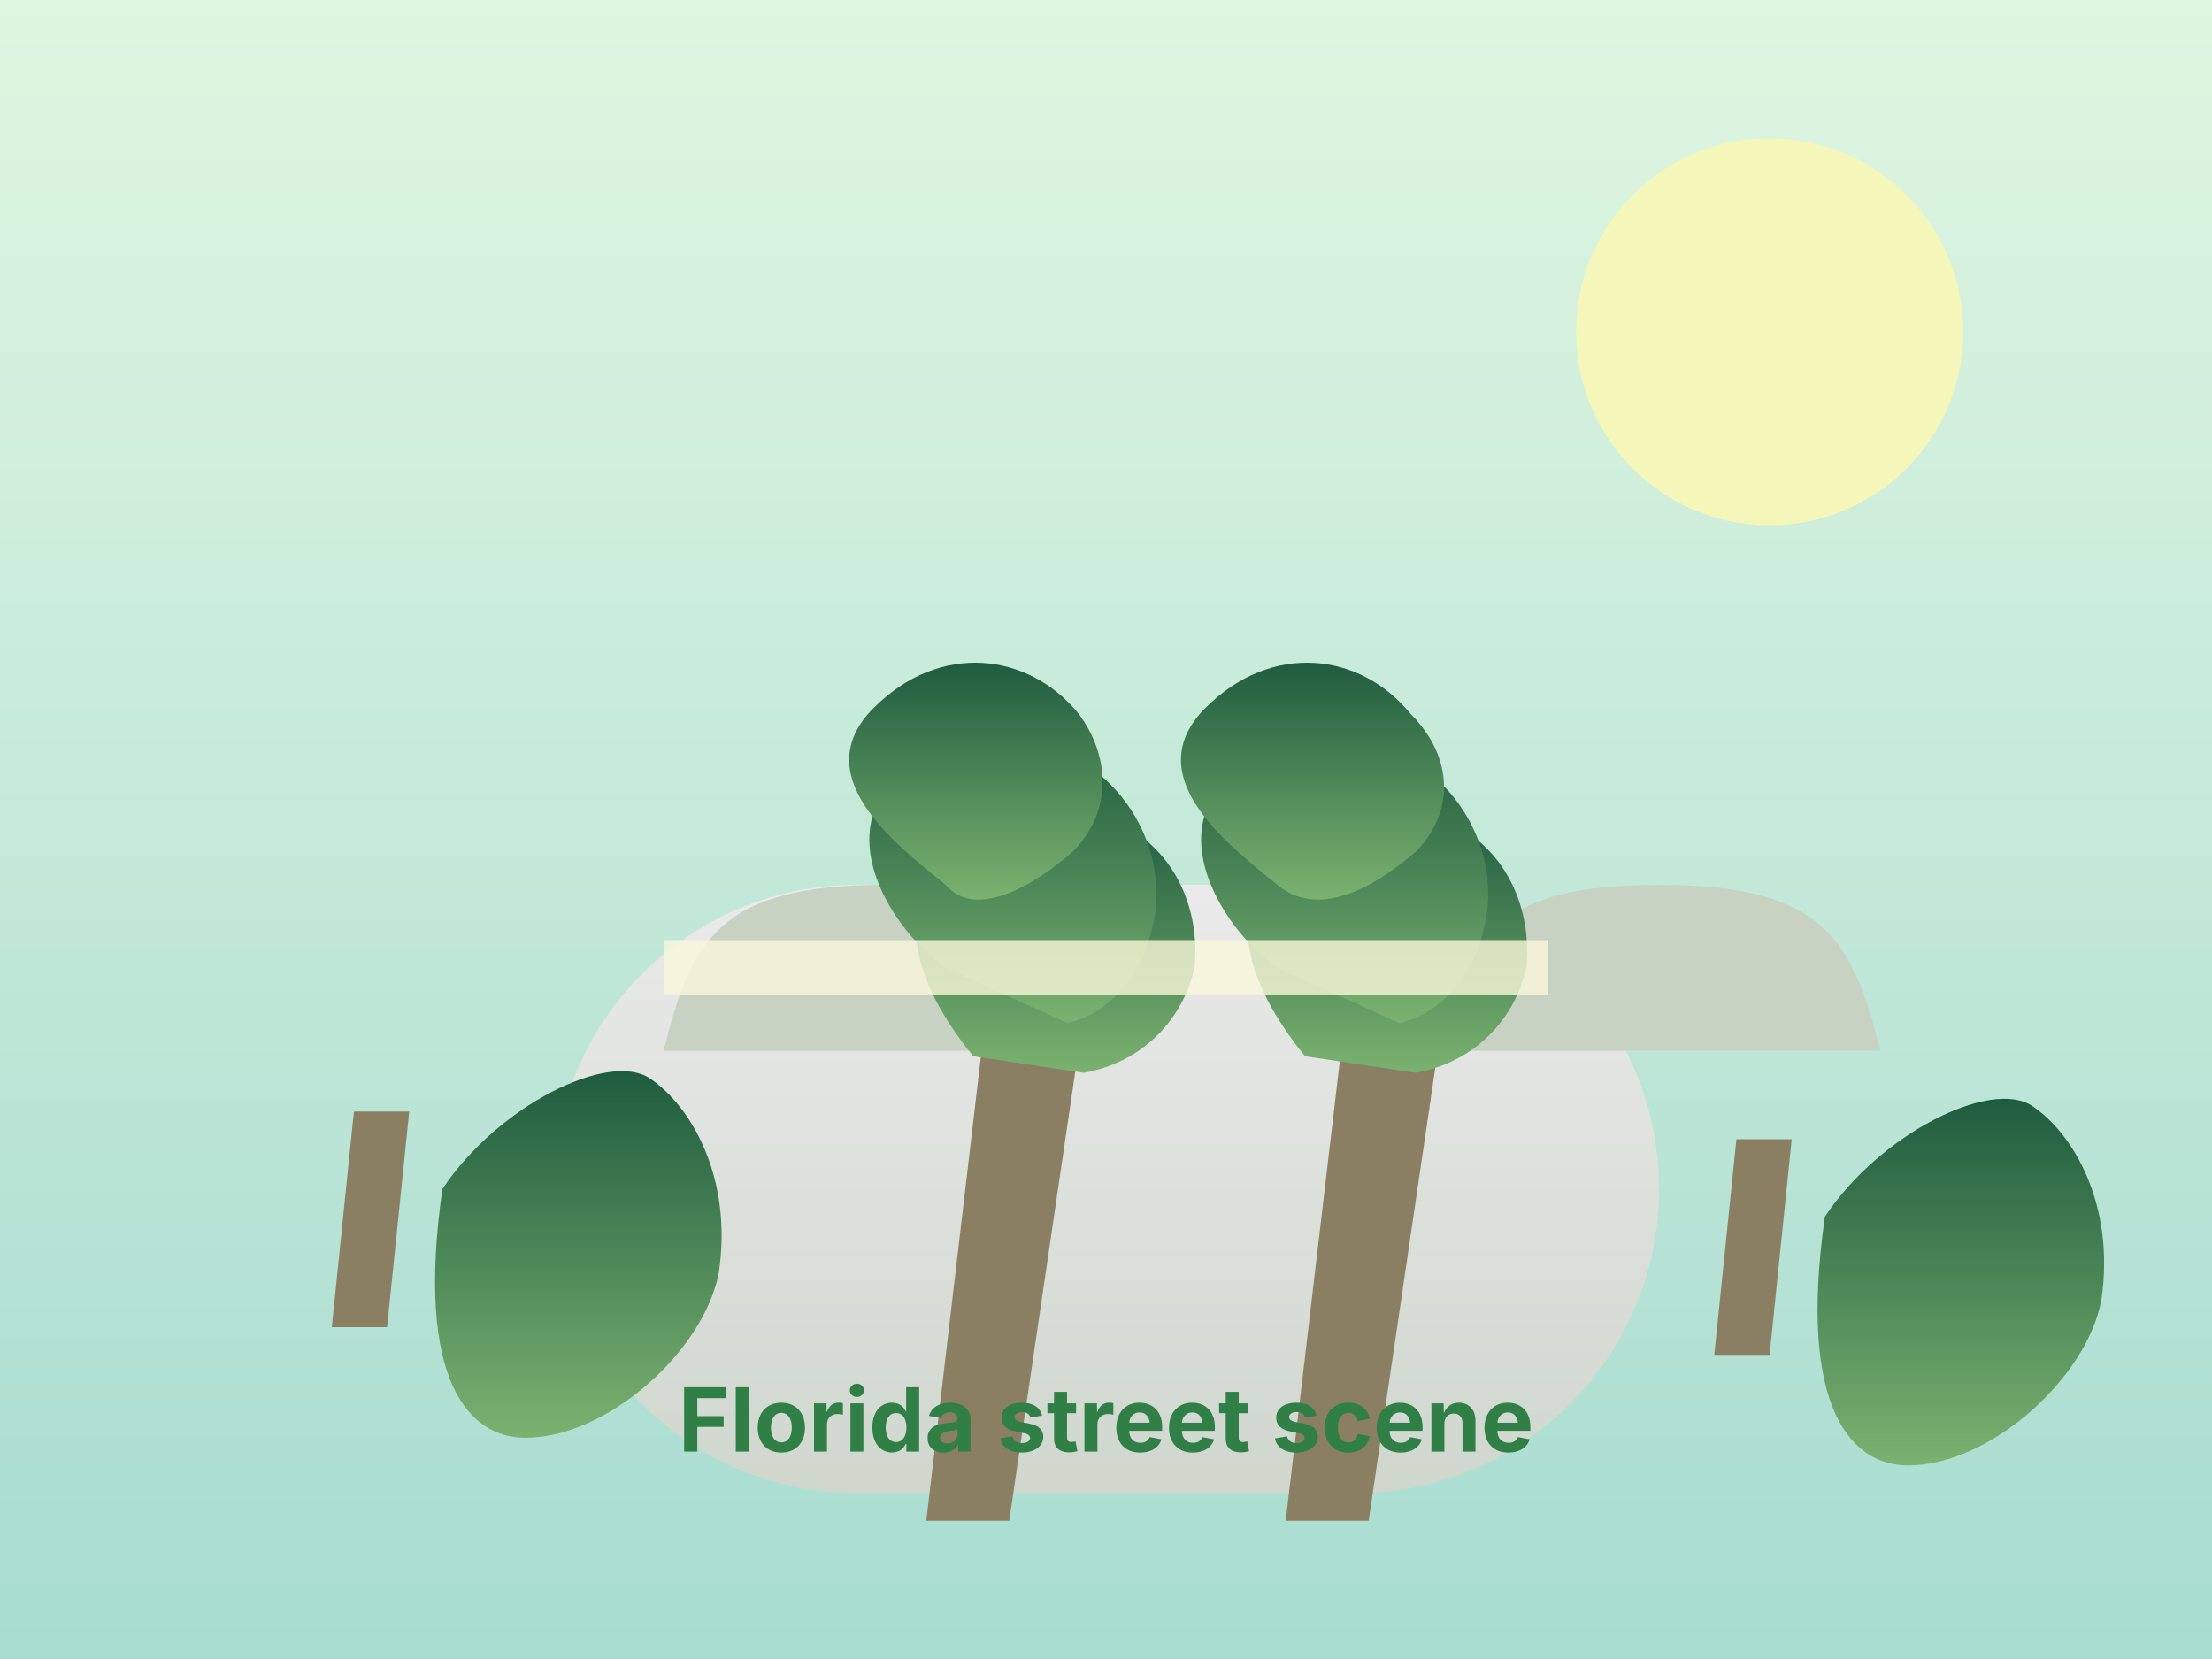
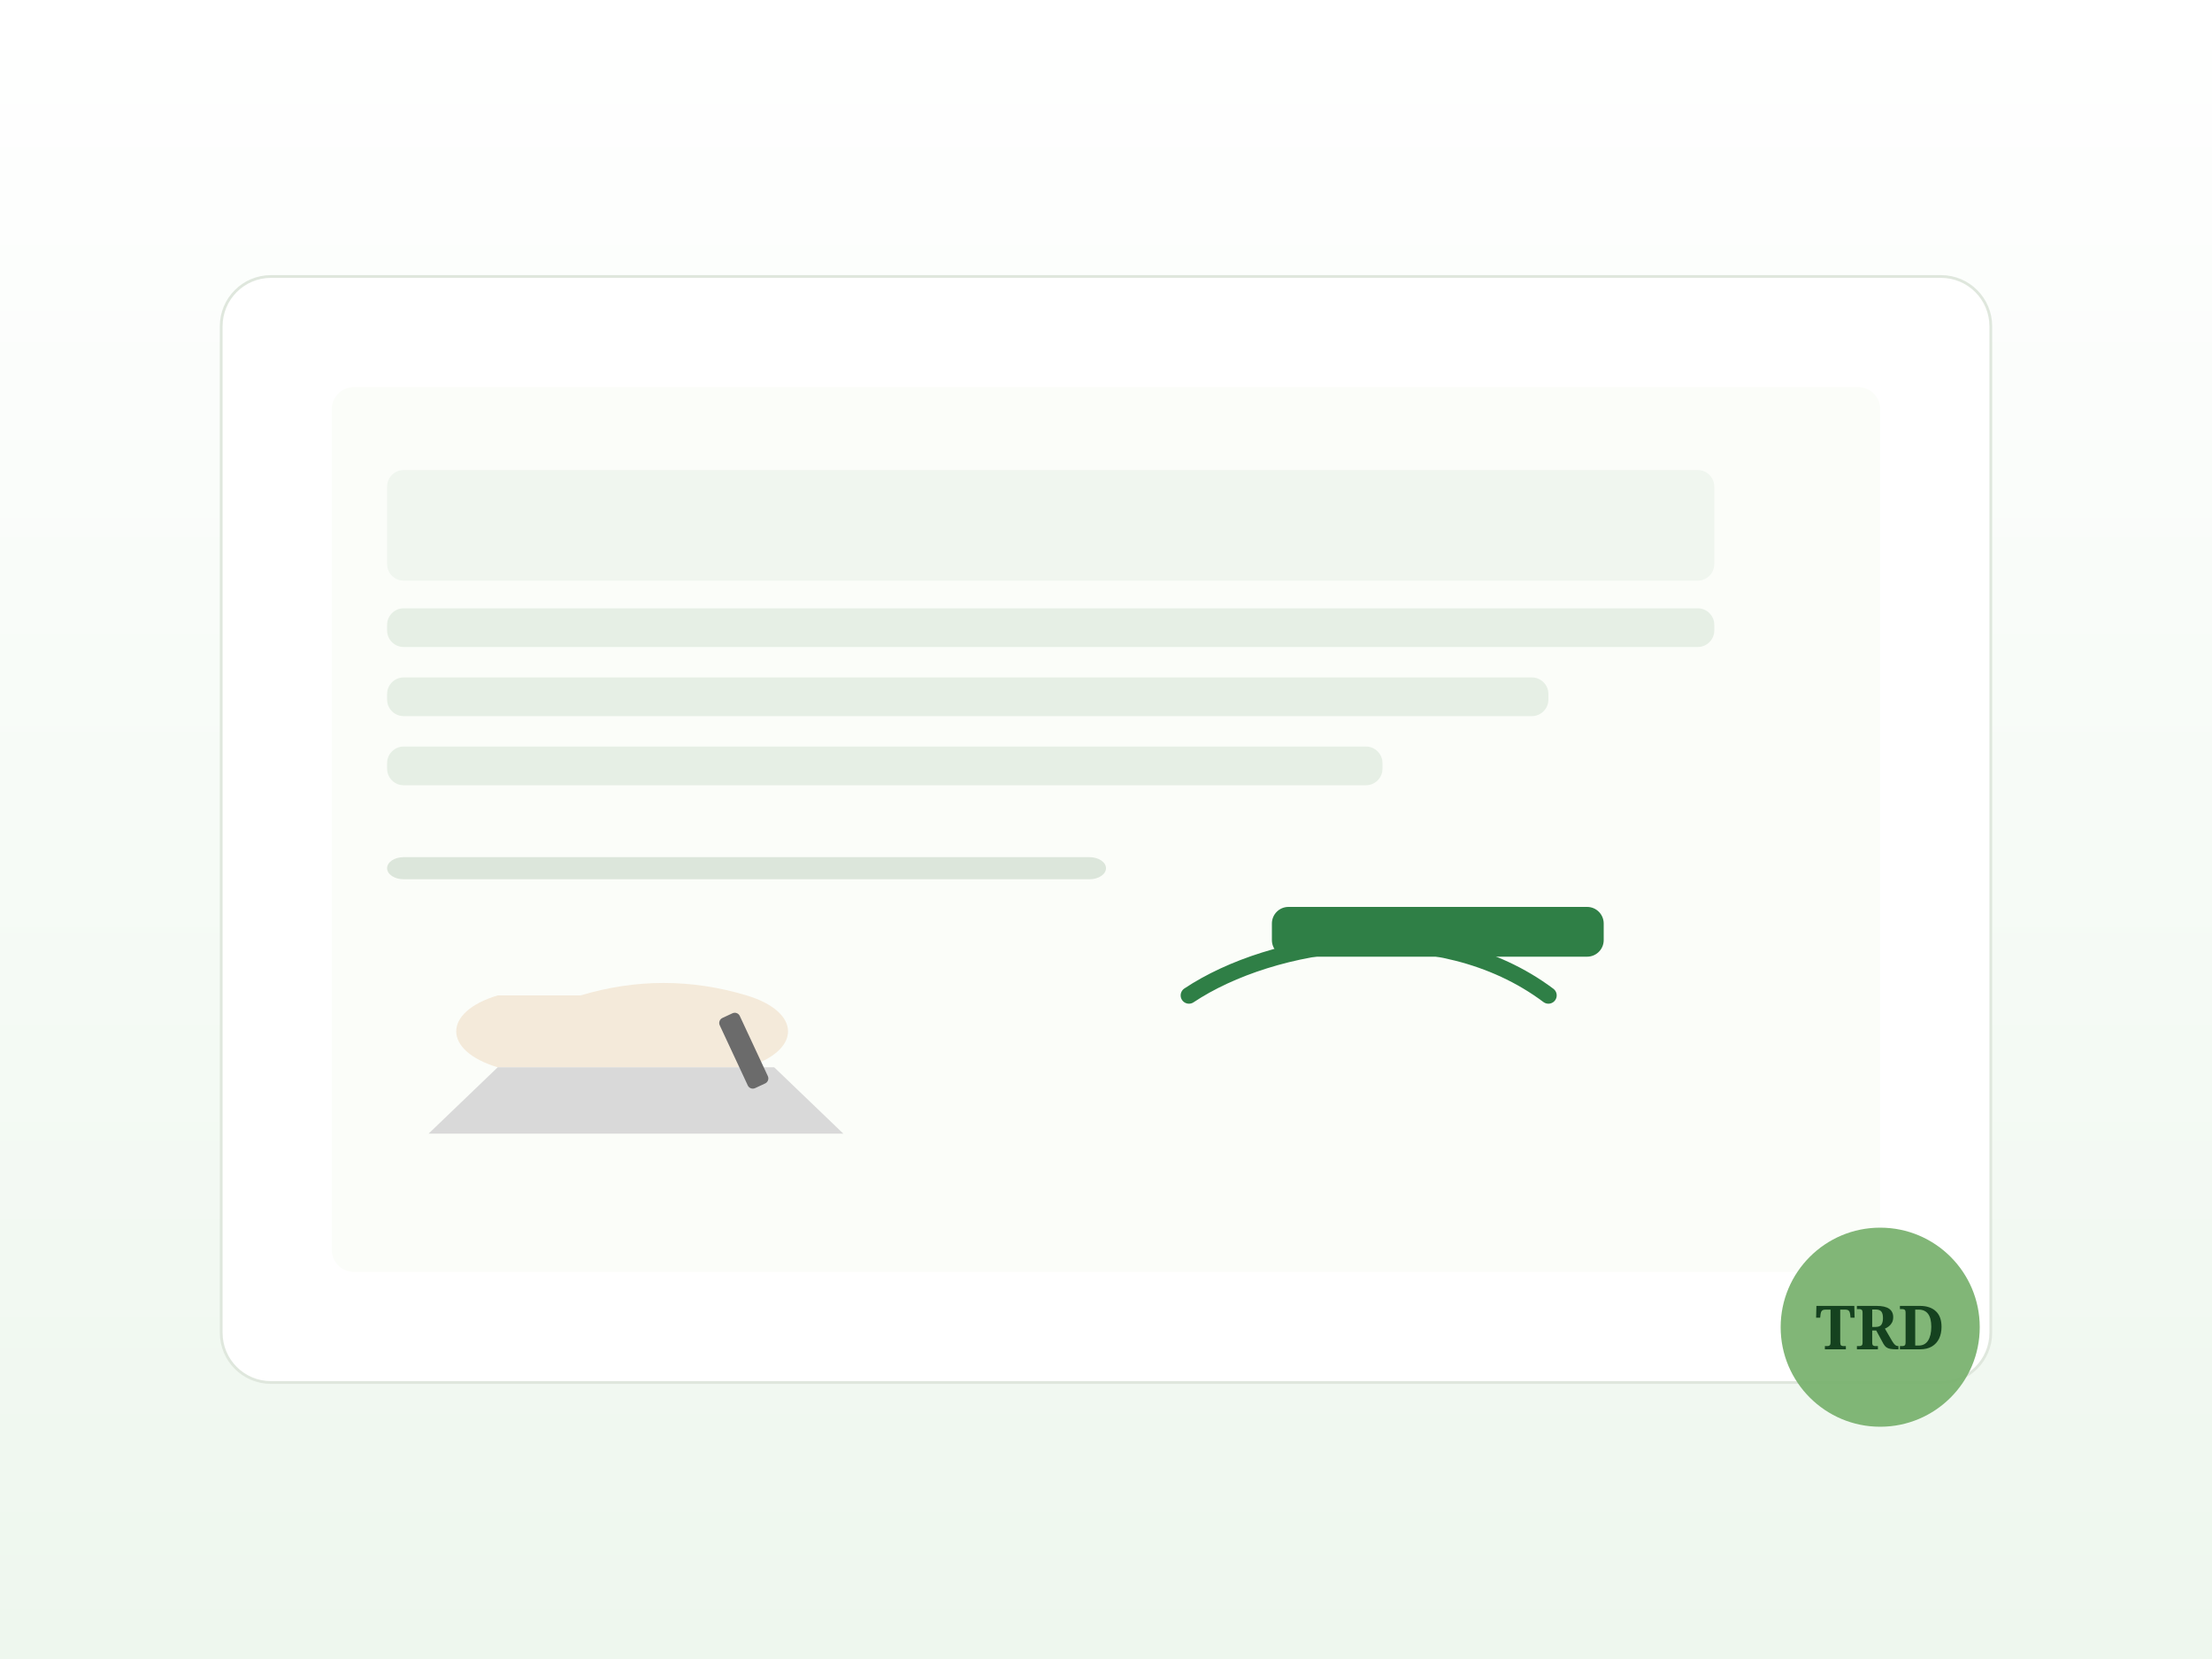
<svg xmlns="http://www.w3.org/2000/svg" width="800" height="600" viewBox="0 0 800 600">
  <defs>
-     <linearGradient id="sky" x1="0" y1="0" x2="0" y2="1">
-       <stop offset="0%" stop-color="#dff6e0" />
-       <stop offset="100%" stop-color="#a8dcd1" />
-     </linearGradient>
-     <linearGradient id="road" x1="0" y1="0" x2="0" y2="1">
-       <stop offset="0%" stop-color="#eaeaea" />
-       <stop offset="100%" stop-color="#cfd7cd" />
-     </linearGradient>
-     <linearGradient id="palm" x1="0" y1="0" x2="0" y2="1">
-       <stop offset="0%" stop-color="#1f5c3f" />
-       <stop offset="100%" stop-color="#7bb270" />
+     <linearGradient id="bg" x1="0" y1="0" x2="0" y2="1">
+       <stop offset="0%" stop-color="#ffffff" />
+       <stop offset="100%" stop-color="#eef7ee" />
    </linearGradient>
  </defs>
-   <rect width="800" height="600" fill="url(#sky)" />
-   <circle cx="640" cy="120" r="70" fill="#f5f6b9" />
-   <rect x="200" y="320" width="400" height="220" rx="110" fill="url(#road)" />
-   <path d="M240 380 C250 340, 260 320, 320 320 C380 320, 390 340, 400 380" fill="#c7d2c2" />
-   <path d="M520 380 C530 340, 540 320, 600 320 C660 320, 670 340, 680 380" fill="#c7d2c2" />
-   <path d="M335 550 L365 550 L390 380 L355 380 Z" fill="#8a7f62" />
-   <path d="M465 550 L495 550 L520 380 L485 380 Z" fill="#8a7f62" />
-   <g fill="url(#palm)">
-     <path d="M352 382 C334 360, 320 330, 344 308 C363 292, 392 288, 412 302 C426 312, 434 330, 432 350 C428 368, 414 384, 392 388 Z" />
-     <path d="M342 350 C322 336, 302 302, 324 282 C343 266, 372 262, 392 276 C408 286, 420 306, 418 328 C416 348, 404 366, 386 370 Z" />
-     <path d="M342 320 C322 304, 292 280, 316 256 C340 232, 372 236, 390 258 C402 274, 402 294, 388 308 C372 322, 352 332, 342 320 Z" />
-     <path d="M472 382 C454 360, 440 330, 464 308 C483 292, 512 288, 532 302 C546 312, 554 330, 552 350 C548 368, 534 384, 512 388 Z" />
-     <path d="M462 350 C442 336, 422 302, 444 282 C463 266, 492 262, 512 276 C528 286, 540 306, 538 328 C536 348, 524 366, 506 370 Z" />
-     <path d="M462 320 C442 304, 412 280, 436 256 C460 232, 492 236, 510 258 C526 274, 526 294, 512 308 C496 322, 476 332, 462 320 Z" />
+   <rect width="800" height="600" fill="url(#bg)" />
+   <rect x="80" y="100" width="640" height="400" rx="18" fill="#ffffff" stroke="#dfe7dd" />
+   <rect x="120" y="140" width="560" height="320" rx="8" fill="#fbfdf9" />
+   <rect x="140" y="170" width="480" height="40" rx="6" fill="#f0f6ef" />
+   <rect x="140" y="220" width="480" height="14" rx="6" fill="#e6efe5" />
+   <rect x="140" y="245" width="420" height="14" rx="6" fill="#e6efe5" />
+   <rect x="140" y="270" width="360" height="14" rx="6" fill="#e6efe5" />
+   <rect x="140" y="310" width="260" height="8" rx="6" fill="#dce6db" />
+   <path d="M430 360 C460 340, 520 330, 560 360" stroke="#2f7f46" stroke-width="6" fill="none" stroke-linecap="round" />
+   <rect x="460" y="328" width="120" height="18" rx="6" fill="#2f7f46" />
+   <g transform="translate(120,360)">
+     <path d="M90 0 C110 -6, 130 -6, 150 0 C170 6, 170 20, 150 26 L60 26 C40 20, 40 6, 60 0 Z" fill="#f4eada" />
+     <path d="M60 26 L160 26 L185 50 L35 50 Z" fill="#d9d9d9" />
+     <rect x="145" y="6" width="8" height="28" rx="2" fill="#6b6b6b" transform="rotate(-25 149 20)" />
  </g>
-   <path d="M160 430 C180 400, 220 380, 235 390 C250 400, 265 426, 260 460 C255 488, 220 520, 190 520 C170 520, 150 500, 160 430 Z" fill="url(#palm)" />
-   <path d="M120 480 L140 480 L148 402 L128 402 Z" fill="#8a7f62" />
-   <path d="M660 440 C680 410, 720 390, 735 400 C750 410, 765 436, 760 470 C755 498, 720 530, 690 530 C670 530, 650 510, 660 440 Z" fill="url(#palm)" />
-   <path d="M620 490 L640 490 L648 412 L628 412 Z" fill="#8a7f62" />
-   <path d="M240 340 L560 340 L560 360 L240 360 Z" fill="#f9f7d9" opacity="0.8" />
-   <text x="400" y="525" text-anchor="middle" font-family="Inter, sans-serif" font-size="32" fill="#2f7f46" font-weight="700">Florida street scene</text>
+   <g>
+     <circle cx="680" cy="480" r="36" fill="#7bb270" opacity="0.95" />
+     <text x="680" y="488" text-anchor="middle" font-family="Merriweather, serif" font-size="22" fill="#15421f" font-weight="700">TRD</text>
+   </g>
</svg>
